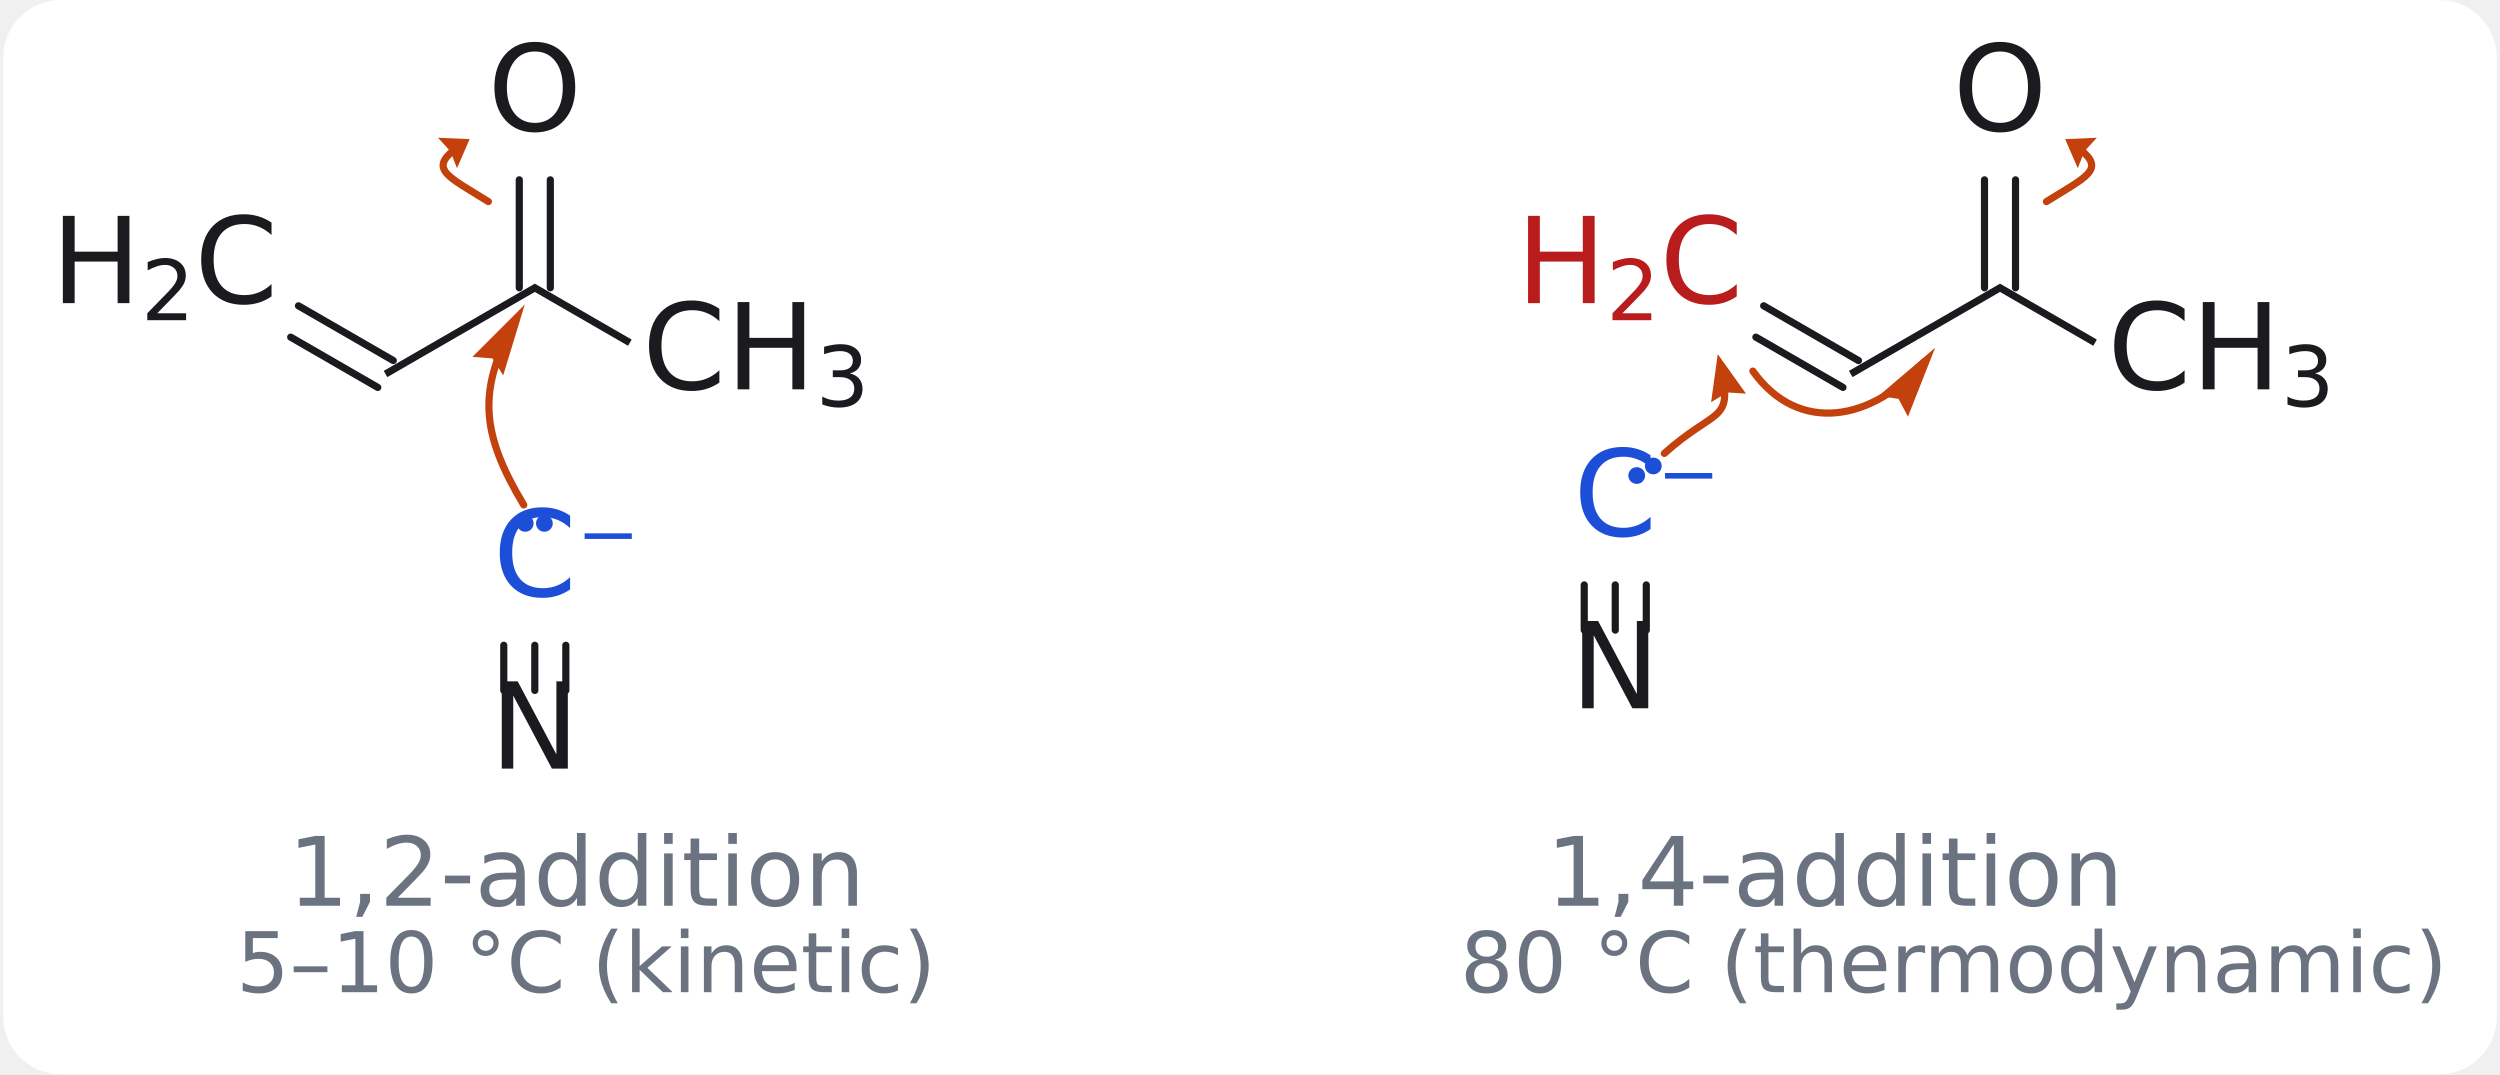
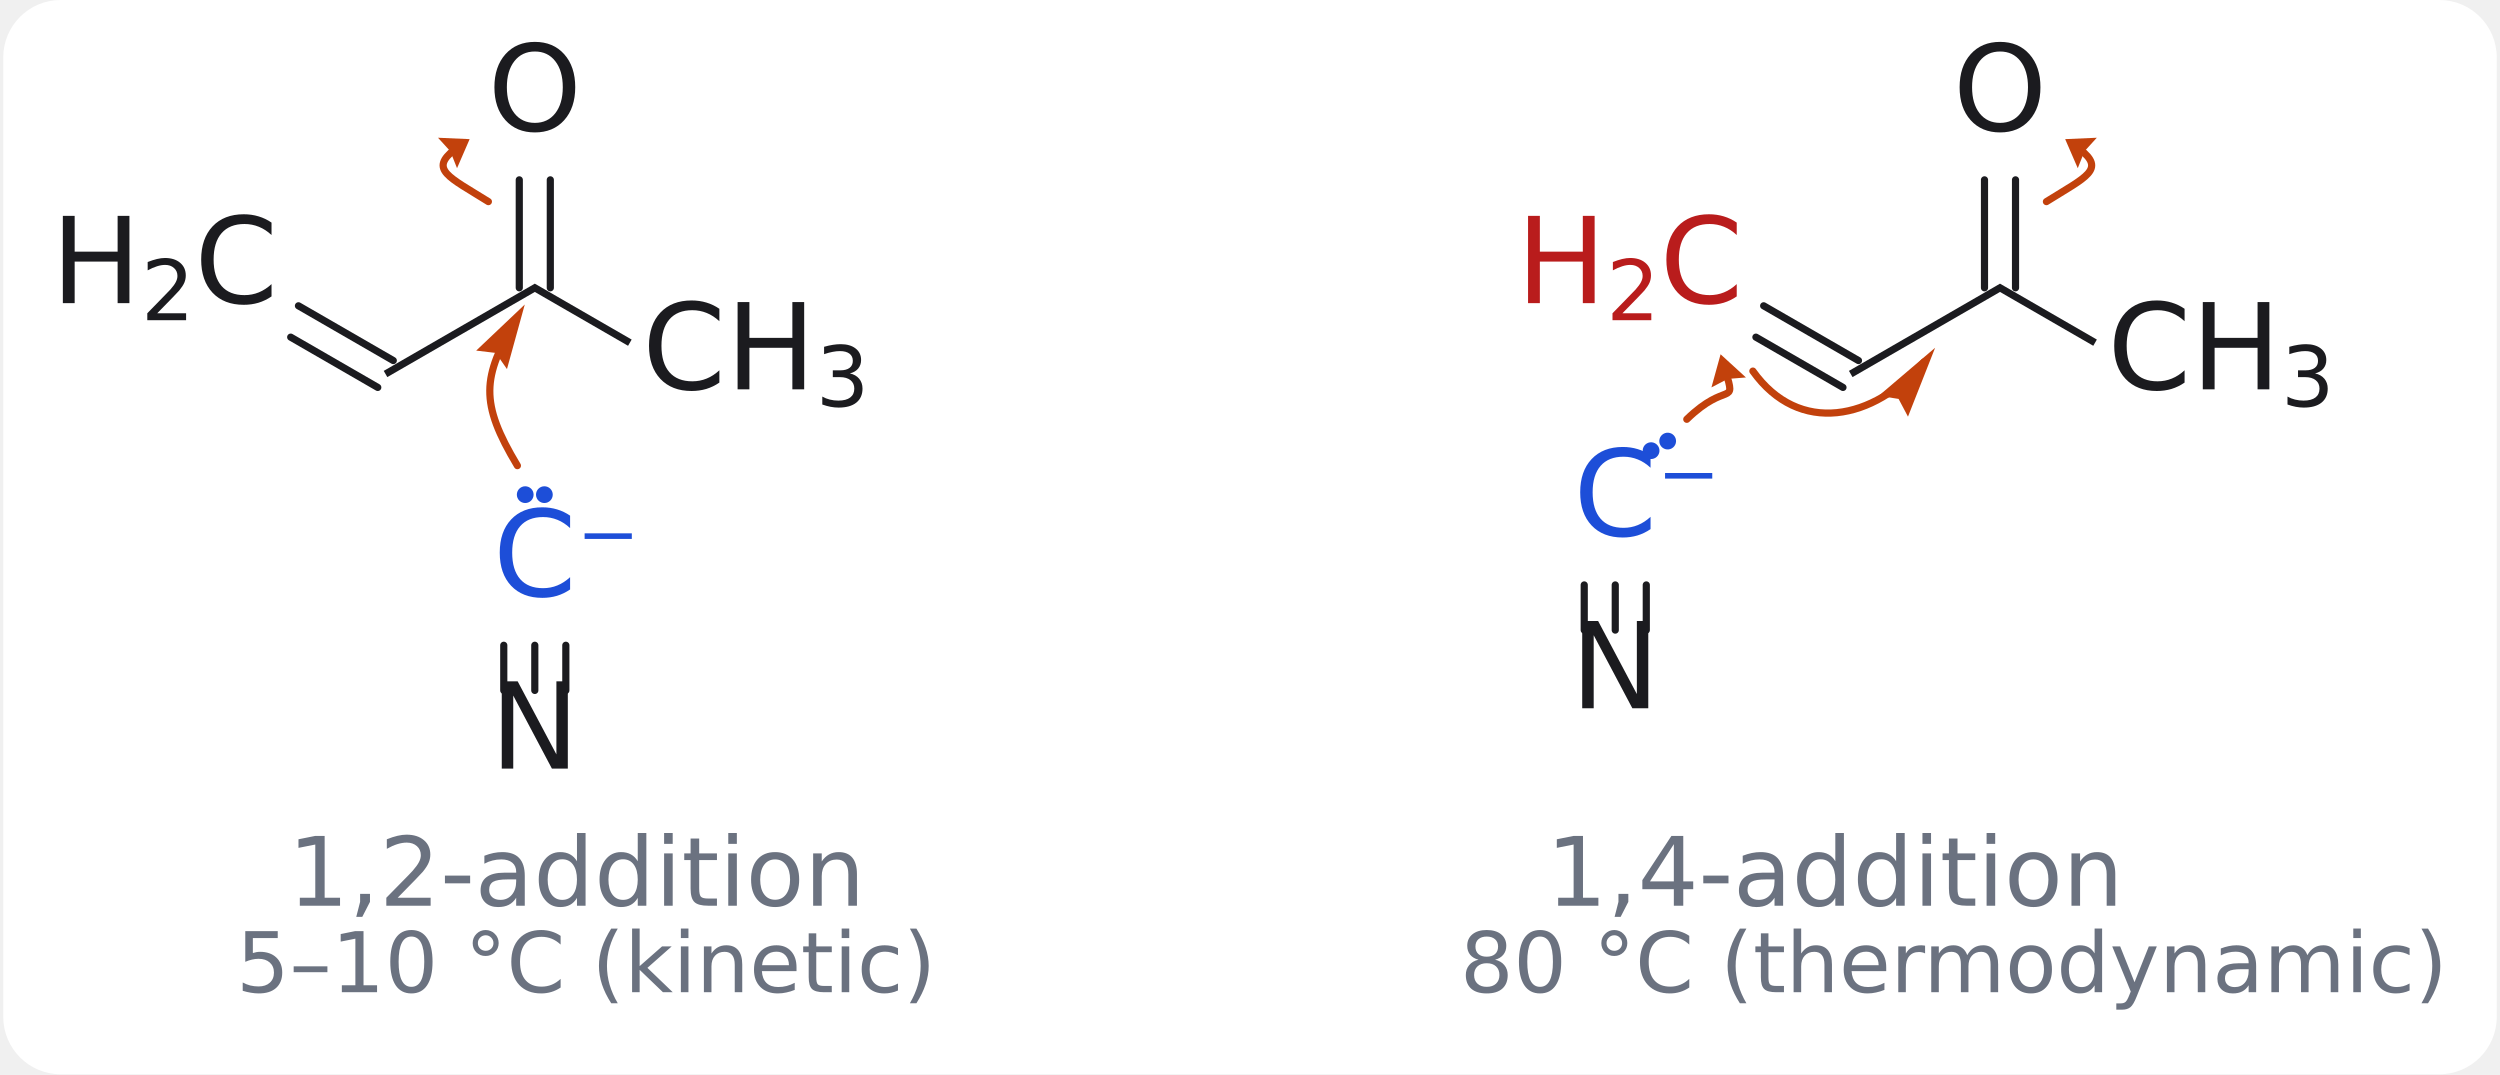
<svg xmlns="http://www.w3.org/2000/svg" viewBox="-56.771 -70.123 607.55 261.748" width="377" height="162">
  <style>.c-ink.fill{fill:#1b1b1f}.c-ink.stroke{stroke:#1b1b1f}.c-arrow.fill{fill:#c2410c}.c-arrow.stroke{stroke:#c2410c}.c-nu.fill{fill:#1d4ed8}.c-nu.stroke{stroke:#1d4ed8}.c-el.fill{fill:#b91c1c}.c-el.stroke{stroke:#b91c1c}.c-good.fill{fill:#15803d}.c-good.stroke{stroke:#15803d}.c-muted.fill{fill:#6b7280}.c-muted.stroke{stroke:#6b7280}.card{fill:#ffffff}@media (prefers-color-scheme: dark){.c-ink.fill{fill:#e6e6ea}.c-ink.stroke{stroke:#e6e6ea}.c-arrow.fill{fill:#ff9f5a}.c-arrow.stroke{stroke:#ff9f5a}.c-nu.fill{fill:#8ab4ff}.c-nu.stroke{stroke:#8ab4ff}.c-el.fill{fill:#ff8a8a}.c-el.stroke{stroke:#ff8a8a}.c-good.fill{fill:#6ee7a0}.c-good.stroke{stroke:#6ee7a0}.c-muted.fill{fill:#9ca3af}.c-muted.stroke{stroke:#9ca3af}.card{fill:#1e1e1e}}</style>
  <rect class="card" x="-56.771" y="-70.123" width="607.550" height="261.748" rx="14" />
  <line class="c-ink stroke" x1="15.159" y1="4.387" x2="38.262" y2="17.726" stroke-width="1.75" stroke-linecap="round" />
  <line class="c-ink stroke" x1="13.269" y1="12.026" x2="34.482" y2="24.274" stroke-width="1.75" stroke-linecap="round" />
  <line class="c-ink stroke" x1="68.964" y1="0" x2="68.964" y2="-26.303" stroke-width="1.75" stroke-linecap="round" />
  <line class="c-ink stroke" x1="76.524" y1="0" x2="76.524" y2="-26.303" stroke-width="1.75" stroke-linecap="round" />
  <line class="c-ink stroke" x1="80.304" y1="87.097" x2="80.304" y2="98.102" stroke-width="1.75" stroke-linecap="round" />
  <line class="c-ink stroke" x1="72.744" y1="87.097" x2="72.744" y2="98.102" stroke-width="1.75" stroke-linecap="round" />
  <line class="c-ink stroke" x1="65.184" y1="87.097" x2="65.184" y2="98.102" stroke-width="1.75" stroke-linecap="round" />
  <line class="c-ink stroke" x1="372.159" y1="4.387" x2="395.262" y2="17.726" stroke-width="1.75" stroke-linecap="round" />
  <line class="c-ink stroke" x1="370.269" y1="12.026" x2="391.482" y2="24.274" stroke-width="1.75" stroke-linecap="round" />
  <line class="c-ink stroke" x1="425.964" y1="0" x2="425.964" y2="-26.303" stroke-width="1.75" stroke-linecap="round" />
  <line class="c-ink stroke" x1="433.524" y1="0" x2="433.524" y2="-26.303" stroke-width="1.75" stroke-linecap="round" />
  <line class="c-ink stroke" x1="343.56" y1="72.397" x2="343.56" y2="83.402" stroke-width="1.75" stroke-linecap="round" />
  <line class="c-ink stroke" x1="336" y1="72.397" x2="336" y2="83.402" stroke-width="1.75" stroke-linecap="round" />
  <line class="c-ink stroke" x1="328.44" y1="72.397" x2="328.44" y2="83.402" stroke-width="1.75" stroke-linecap="round" />
  <path class="c-ink fill stroke" d="M36.81 21.758 L72.744 1.01 L72.744 -1.01 L35.934 20.242 Z M72.744 1.01 L95.467 14.13 L96.342 12.614 L72.744 -1.01 Z M393.81 21.758 L429.744 1.01 L429.744 -1.01 L392.935 20.242 Z M429.744 1.01 L452.467 14.13 L453.342 12.614 L429.744 -1.01 Z " stroke-width="0" stroke-linecap="round" stroke-linejoin="round" />
  <text class="c-ink fill" xml:space="preserve" x="-45.104" y="-16.456" font-family="DejaVu Sans, Noto Sans CJK KR, Noto Sans CJK JP, sans-serif" font-size="29.167" font-weight="normal" font-style="normal" text-decoration="none" dominant-baseline="text-before-edge">H</text>
  <text class="c-ink fill" xml:space="preserve" x="-23.172" y="-6.248" font-family="DejaVu Sans, Noto Sans CJK KR, Noto Sans CJK JP, sans-serif" font-size="20.417" font-weight="normal" font-style="normal" text-decoration="none" dominant-baseline="text-before-edge">2</text>
  <text class="c-ink fill" xml:space="preserve" x="-10.183" y="-16.456" font-family="DejaVu Sans, Noto Sans CJK KR, Noto Sans CJK JP, sans-serif" font-size="29.167" font-weight="normal" font-style="normal" text-decoration="none" dominant-baseline="text-before-edge">C</text>
  <text class="c-ink fill" xml:space="preserve" x="61.265" y="-58.456" font-family="DejaVu Sans, Noto Sans CJK KR, Noto Sans CJK JP, sans-serif" font-size="29.167" font-weight="normal" font-style="normal" text-decoration="none" dominant-baseline="text-before-edge">O</text>
  <text class="c-ink fill" xml:space="preserve" x="98.933" y="4.544" font-family="DejaVu Sans, Noto Sans CJK KR, Noto Sans CJK JP, sans-serif" font-size="29.167" font-weight="normal" font-style="normal" text-decoration="none" dominant-baseline="text-before-edge">CH</text>
  <text class="c-ink fill" xml:space="preserve" x="141.231" y="14.752" font-family="DejaVu Sans, Noto Sans CJK KR, Noto Sans CJK JP, sans-serif" font-size="20.417" font-weight="normal" font-style="normal" text-decoration="none" dominant-baseline="text-before-edge">3</text>
  <text class="c-nu fill" xml:space="preserve" x="62.561" y="54.944" font-family="DejaVu Sans, Noto Sans CJK KR, Noto Sans CJK JP, sans-serif" font-size="29.167" font-weight="normal" font-style="normal" text-decoration="none" dominant-baseline="text-before-edge">C⁻</text>
-   <path class="c-nu fill stroke" d="M71.577 57.4 C71.577 58.044 71.055 58.567 70.411 58.567 C69.766 58.567 69.244 58.044 69.244 57.4 C69.244 56.756 69.766 56.233 70.411 56.233 C71.055 56.233 71.577 56.756 71.577 57.4 Z " stroke-width="1.75" stroke-linecap="round" stroke-linejoin="round" />
-   <path class="c-nu fill stroke" d="M76.244 57.4 C76.244 58.044 75.722 58.567 75.077 58.567 C74.433 58.567 73.911 58.044 73.911 57.4 C73.911 56.756 74.433 56.233 75.077 56.233 C75.722 56.233 76.244 56.756 76.244 57.4 Z " stroke-width="1.75" stroke-linecap="round" stroke-linejoin="round" />
+   <path class="c-nu fill stroke" d="M71.577 50.4 C71.577 51.044 71.055 51.567 70.411 51.567 C69.766 51.567 69.244 51.044 69.244 50.4 C69.244 49.756 69.766 49.233 70.411 49.233 C71.055 49.233 71.577 49.756 71.577 50.4 Z " stroke-width="1.75" stroke-linecap="round" stroke-linejoin="round" />
+   <path class="c-nu fill stroke" d="M76.244 50.4 C76.244 51.044 75.722 51.567 75.077 51.567 C74.433 51.567 73.911 51.044 73.911 50.4 C73.911 49.756 74.433 49.233 75.077 49.233 C75.722 49.233 76.244 49.756 76.244 50.4 Z " stroke-width="1.75" stroke-linecap="round" stroke-linejoin="round" />
  <text class="c-ink fill" xml:space="preserve" x="61.835" y="96.958" font-family="DejaVu Sans, Noto Sans CJK KR, Noto Sans CJK JP, sans-serif" font-size="29.167" font-weight="normal" font-style="normal" text-decoration="none" dominant-baseline="text-before-edge">N</text>
  <text class="c-el fill" xml:space="preserve" x="311.896" y="-16.456" font-family="DejaVu Sans, Noto Sans CJK KR, Noto Sans CJK JP, sans-serif" font-size="29.167" font-weight="normal" font-style="normal" text-decoration="none" dominant-baseline="text-before-edge">H</text>
  <text class="c-el fill" xml:space="preserve" x="333.828" y="-6.248" font-family="DejaVu Sans, Noto Sans CJK KR, Noto Sans CJK JP, sans-serif" font-size="20.417" font-weight="normal" font-style="normal" text-decoration="none" dominant-baseline="text-before-edge">2</text>
  <text class="c-el fill" xml:space="preserve" x="346.817" y="-16.456" font-family="DejaVu Sans, Noto Sans CJK KR, Noto Sans CJK JP, sans-serif" font-size="29.167" font-weight="normal" font-style="normal" text-decoration="none" dominant-baseline="text-before-edge">C</text>
  <text class="c-ink fill" xml:space="preserve" x="418.265" y="-58.456" font-family="DejaVu Sans, Noto Sans CJK KR, Noto Sans CJK JP, sans-serif" font-size="29.167" font-weight="normal" font-style="normal" text-decoration="none" dominant-baseline="text-before-edge">O</text>
  <text class="c-ink fill" xml:space="preserve" x="455.933" y="4.544" font-family="DejaVu Sans, Noto Sans CJK KR, Noto Sans CJK JP, sans-serif" font-size="29.167" font-weight="normal" font-style="normal" text-decoration="none" dominant-baseline="text-before-edge">CH</text>
  <text class="c-ink fill" xml:space="preserve" x="498.231" y="14.752" font-family="DejaVu Sans, Noto Sans CJK KR, Noto Sans CJK JP, sans-serif" font-size="20.417" font-weight="normal" font-style="normal" text-decoration="none" dominant-baseline="text-before-edge">3</text>
  <text class="c-nu fill" xml:space="preserve" x="325.817" y="40.244" font-family="DejaVu Sans, Noto Sans CJK KR, Noto Sans CJK JP, sans-serif" font-size="29.167" font-weight="normal" font-style="normal" text-decoration="none" dominant-baseline="text-before-edge">C⁻</text>
-   <path class="c-nu fill stroke" d="M342.24 45.159 C342.562 45.717 342.371 46.431 341.813 46.753 C341.255 47.075 340.541 46.884 340.219 46.326 C339.897 45.768 340.088 45.054 340.646 44.732 C341.204 44.41 341.917 44.601 342.24 45.159 Z " stroke-width="1.75" stroke-linecap="round" stroke-linejoin="round" />
-   <path class="c-nu fill stroke" d="M346.281 42.826 C346.603 43.384 346.412 44.097 345.854 44.419 C345.296 44.742 344.583 44.55 344.26 43.992 C343.938 43.434 344.129 42.721 344.687 42.399 C345.245 42.076 345.959 42.268 346.281 42.826 Z " stroke-width="1.75" stroke-linecap="round" stroke-linejoin="round" />
+   <path class="c-nu fill stroke" d="M345.74 39.097 C346.062 39.655 345.871 40.368 345.313 40.691 C344.755 41.013 344.041 40.821 343.719 40.263 C343.397 39.705 343.588 38.992 344.146 38.67 C344.704 38.348 345.417 38.539 345.74 39.097 Z " stroke-width="1.75" stroke-linecap="round" stroke-linejoin="round" />
+   <path class="c-nu fill stroke" d="M349.781 36.763 C350.103 37.321 349.912 38.035 349.354 38.357 C348.796 38.679 348.083 38.488 347.76 37.93 C347.438 37.372 347.629 36.659 348.187 36.336 C348.745 36.014 349.459 36.205 349.781 36.763 Z " stroke-width="1.75" stroke-linecap="round" stroke-linejoin="round" />
  <text class="c-ink fill" xml:space="preserve" x="325.091" y="82.258" font-family="DejaVu Sans, Noto Sans CJK KR, Noto Sans CJK JP, sans-serif" font-size="29.167" font-weight="normal" font-style="normal" text-decoration="none" dominant-baseline="text-before-edge">N</text>
-   <path class="c-arrow stroke" d="M70.047 52.905 C59.348 35.073 58.84 24.683 68.114 7.863 " fill="none" stroke-width="1.75" stroke-linecap="round" stroke-linejoin="round" />
-   <path class="c-arrow fill stroke" d="M70.3 4.073 L57.545 16.828 L62.422 17.204 L65.048 21.33 Z " stroke-width="0" stroke-linecap="round" stroke-linejoin="round" />
+   <path class="c-arrow stroke" d="M68.503 43.332 C59.216 27.854 60.011 21.832 68.077 7.842 " fill="none" stroke-width="1.75" stroke-linecap="round" stroke-linejoin="round" />
+   <path class="c-arrow fill stroke" d="M70.3 4.073 L58.461 15.302 L63.223 15.868 L65.964 19.804 Z " stroke-width="0" stroke-linecap="round" stroke-linejoin="round" />
  <path class="c-arrow stroke" d="M61.434 -21 C51.698 -27.085 46.975 -28.803 53.263 -33.746 " fill="none" stroke-width="1.75" stroke-linecap="round" stroke-linejoin="round" />
  <path class="c-arrow fill stroke" d="M56.868 -36.222 L49.159 -36.563 L52.151 -33.274 L53.796 -29.143 Z " stroke-width="0" stroke-linecap="round" stroke-linejoin="round" />
-   <path class="c-arrow stroke" d="M347.958 40.352 C360.228 29.346 364.526 32.908 361.954 20.424 " fill="none" stroke-width="1.75" stroke-linecap="round" stroke-linejoin="round" />
-   <path class="c-arrow fill stroke" d="M360.975 16.159 L359.352 27.875 L363.272 25.496 L367.849 25.785 Z " stroke-width="0" stroke-linecap="round" stroke-linejoin="round" />
+   <path class="c-arrow stroke" d="M353.428 32.035 C363.279 22.478 365.503 29.108 362.902 20.394 " fill="none" stroke-width="1.75" stroke-linecap="round" stroke-linejoin="round" />
+   <path class="c-arrow fill stroke" d="M361.663 16.197 L359.434 24.269 L363.391 22.201 L367.842 21.848 Z " stroke-width="0" stroke-linecap="round" stroke-linejoin="round" />
  <path class="c-arrow stroke" d="M369.531 20.295 C380.794 36.063 398.987 32.28 411.234 18.055 " fill="none" stroke-width="1.75" stroke-linecap="round" stroke-linejoin="round" />
  <path class="c-arrow fill stroke" d="M413.933 14.614 L400.201 26.311 L405.033 27.074 L407.322 31.397 Z " stroke-width="0" stroke-linecap="round" stroke-linejoin="round" />
  <path class="c-arrow stroke" d="M441.054 -21 C450.79 -27.085 455.513 -28.803 449.225 -33.746 " fill="none" stroke-width="1.75" stroke-linecap="round" stroke-linejoin="round" />
  <path class="c-arrow fill stroke" d="M445.62 -36.222 L448.692 -29.143 L450.337 -33.274 L453.329 -36.563 Z " stroke-width="0" stroke-linecap="round" stroke-linejoin="round" />
  <text class="c-muted fill" xml:space="preserve" x="12.6" y="134.4" font-family="DejaVu Sans, Noto Sans CJK KR, Noto Sans CJK JP, sans-serif" font-size="23.333" font-weight="normal" font-style="normal" text-decoration="none" dominant-baseline="text-before-edge">1,2-addition</text>
  <text class="c-muted fill" xml:space="preserve" x="0" y="157.5" font-family="DejaVu Sans, Noto Sans CJK KR, Noto Sans CJK JP, sans-serif" font-size="20.417" font-weight="normal" font-style="normal" text-decoration="none" dominant-baseline="text-before-edge">5–10 °C (kinetic)</text>
  <text class="c-muted fill" xml:space="preserve" x="319.2" y="134.4" font-family="DejaVu Sans, Noto Sans CJK KR, Noto Sans CJK JP, sans-serif" font-size="23.333" font-weight="normal" font-style="normal" text-decoration="none" dominant-baseline="text-before-edge">1,4-addition</text>
  <text class="c-muted fill" xml:space="preserve" x="298.2" y="157.5" font-family="DejaVu Sans, Noto Sans CJK KR, Noto Sans CJK JP, sans-serif" font-size="20.417" font-weight="normal" font-style="normal" text-decoration="none" dominant-baseline="text-before-edge">80 °C (thermodynamic)</text>
</svg>
